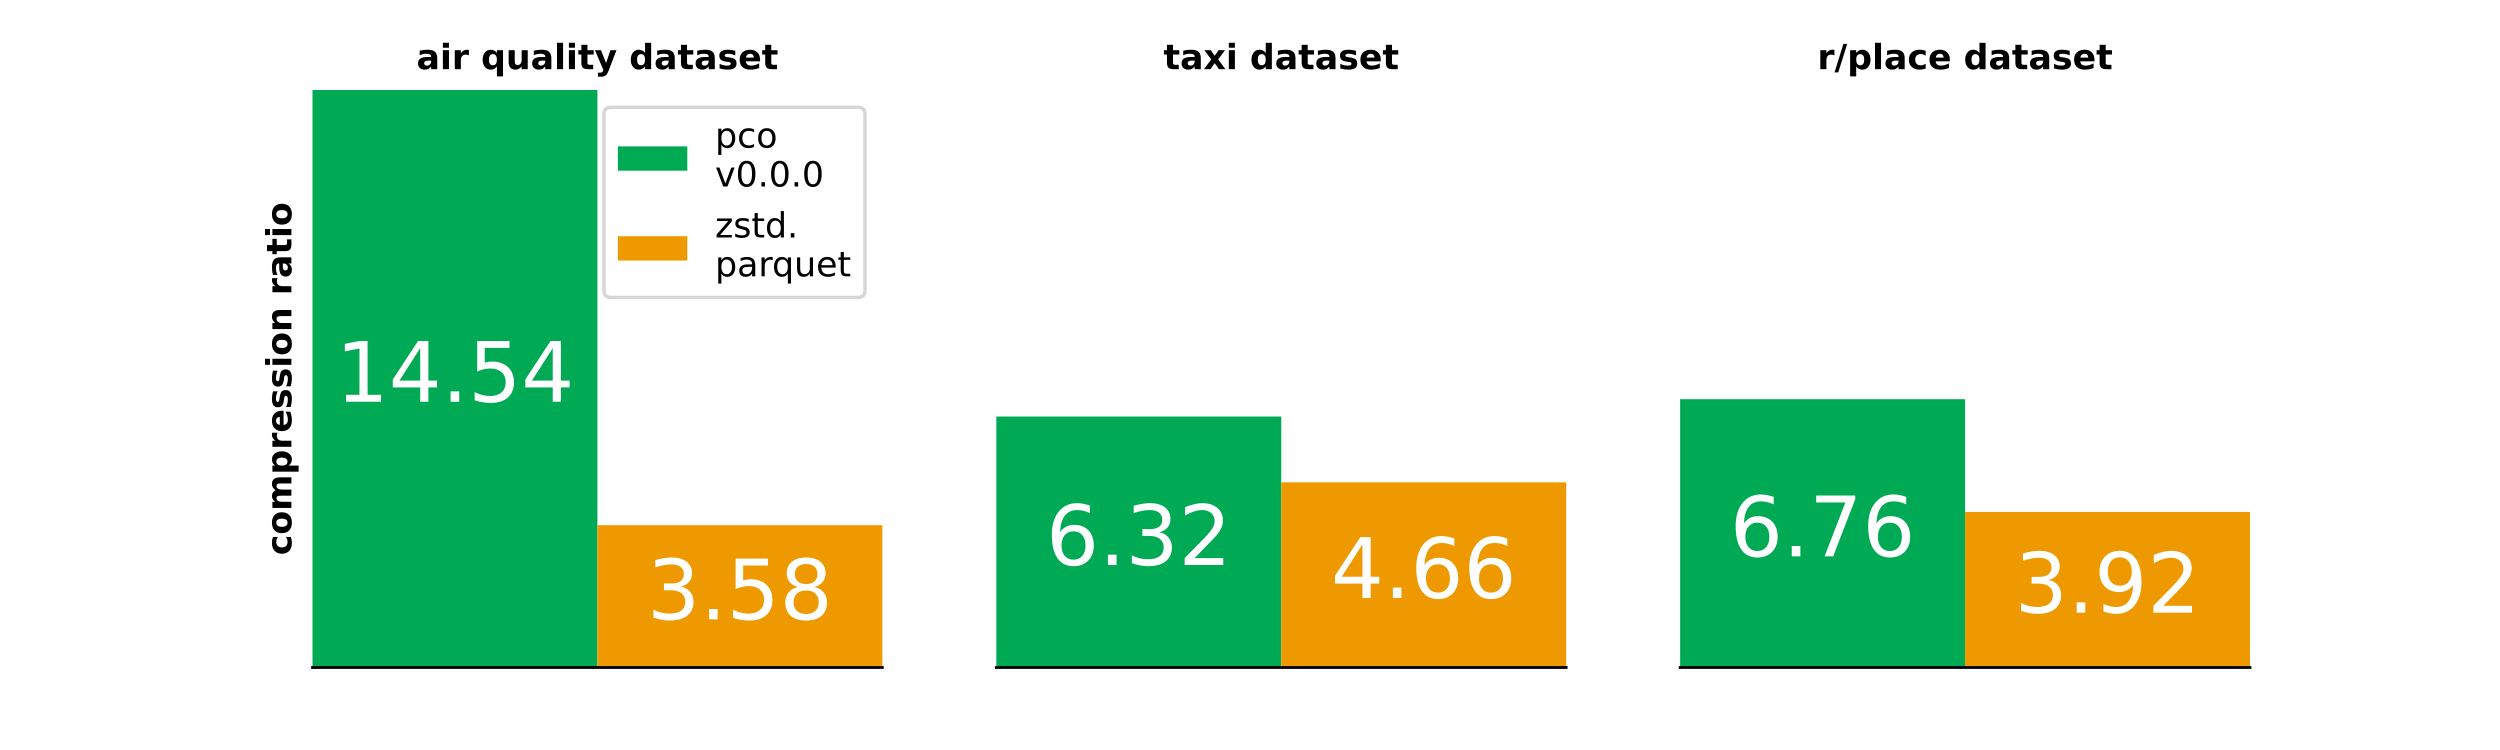
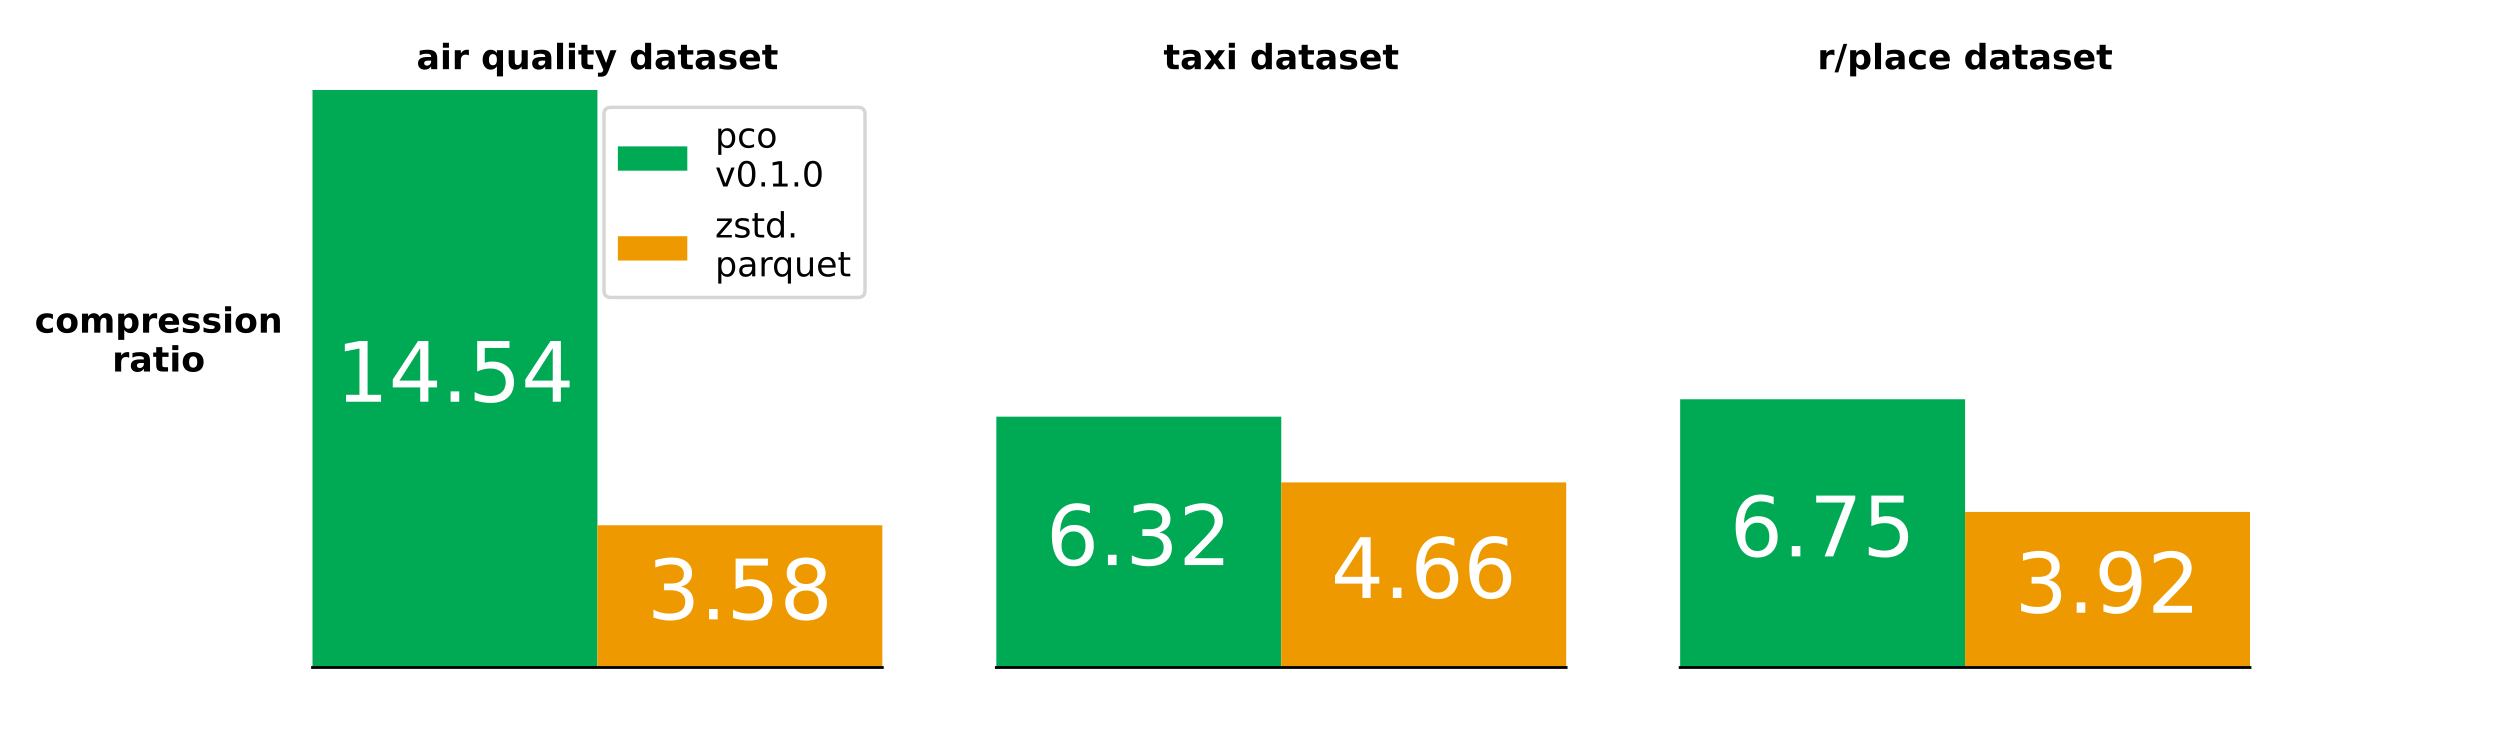
<svg xmlns="http://www.w3.org/2000/svg" xmlns:xlink="http://www.w3.org/1999/xlink" width="960" height="288" viewBox="0 0 720 216">
  <defs>
    <style>*{stroke-linejoin:round;stroke-linecap:butt}</style>
  </defs>
  <g id="figure_1">
    <path id="patch_1" d="M0 216h720V0H0z" style="fill:#fff" />
    <g id="axes_1">
      <path id="patch_2" d="M90 192.24h164.118V25.92H90z" style="fill:#fff" />
-       <path id="patch_3" d="M90 192.24h82.059V25.92H90z" clip-path="url(#p9bf0c0db70)" style="fill:#0a5" />
-       <path id="patch_4" d="M172.059 192.24h82.059v-40.98h-82.06z" clip-path="url(#p9bf0c0db70)" style="fill:#e90" />
+       <path id="patch_3" d="M90 192.24h82.059V25.92H90z" clip-path="url(#pab4e7e4c78)" style="fill:#0a5" />
+       <path id="patch_4" d="M172.059 192.24h82.059v-40.97h-82.06z" clip-path="url(#pab4e7e4c78)" style="fill:#e90" />
      <g id="matplotlib.axis_2">
-         <g id="text_1" transform="matrix(0 -.1 -.1 0 83.92 159.905)">
-           <defs>
-             <path id="DejaVuSans-Bold-63" d="M3366 3391v-913q-228 156-458 231t-477 75q-468 0-729-273t-261-764q0-491 261-765 261-273 729-273 263 0 499 78 236 79 436 232V103Q3103 6 2833-42q-270-49-542-49-947 0-1482 486-534 486-534 1352t534 1351q535 486 1482 486 275 0 542-48t533-145z" transform="scale(.01563)" />
-             <path id="DejaVuSans-Bold-6f" d="M2203 2784q-372 0-567-267t-195-770q0-503 195-771 195-267 567-267 366 0 559 267 194 268 194 771t-194 770q-193 267-559 267zm0 800q903 0 1411-488 508-487 508-1349 0-863-508-1351Q3106-91 2203-91q-906 0-1417 487-511 488-511 1351 0 862 511 1349 511 488 1417 488z" transform="scale(.01563)" />
-             <path id="DejaVuSans-Bold-6d" d="M3781 2919q213 325 505 495t642 170q603 0 919-372 316-371 316-1081V0H5038v1825q3 41 4 84 2 44 2 125 0 372-110 539-109 168-353 168-318 0-492-263-173-262-180-759V0H2784v1825q0 581-100 748-100 168-356 168-322 0-497-264t-175-755V0H531v3500h1125v-512q207 296 474 446t589 150q362 0 640-175 279-175 422-490z" transform="scale(.01563)" />
-             <path id="DejaVuSans-Bold-70" d="M1656 506v-1837H538v4831h1118v-512q232 306 513 451t647 145q647 0 1062-514 416-514 416-1323T3878 423Q3463-91 2816-91q-366 0-647 145-281 146-513 452zm744 2266q-359 0-552-264-192-264-192-761t192-761q193-264 552-264t548 262q190 263 190 763t-190 762q-189 263-548 263z" transform="scale(.01563)" />
-             <path id="DejaVuSans-Bold-72" d="M3138 2547q-147 69-293 101-145 33-292 33-431 0-664-277-233-276-233-791V0H538v3500h1118v-575q216 344 495 501 280 158 671 158 56 0 121-5 66-4 191-20l4-1012z" transform="scale(.01563)" />
-             <path id="DejaVuSans-Bold-65" d="M4031 1759v-318H1416q40-394 284-591t681-197q353 0 723 105 371 105 762 317V213Q3469 63 3072-14t-794-77q-950 0-1477 483-526 483-526 1355 0 856 517 1346 517 491 1424 491 825 0 1320-497 495-496 495-1328zm-1150 372q0 319-186 514-186 196-486 196-325 0-528-183t-253-527h1453z" transform="scale(.01563)" />
-             <path id="DejaVuSans-Bold-73" d="M3272 3391v-850q-359 150-694 225-334 75-631 75-319 0-474-80-154-80-154-245 0-135 117-207 117-71 420-106l197-28q860-109 1156-359 297-250 297-785 0-559-413-841Q2681-91 1863-91q-347 0-718 55-370 55-761 164v850q335-162 686-244 352-81 714-81 329 0 494 90 166 91 166 270 0 150-114 223t-455 114l-197 25q-747 94-1047 347t-300 769q0 556 381 824 382 269 1169 269 310 0 650-47 341-46 741-146z" transform="scale(.01563)" />
-             <path id="DejaVuSans-Bold-69" d="M538 3500h1118V0H538v3500zm0 1363h1118v-913H538v913z" transform="scale(.01563)" />
-             <path id="DejaVuSans-Bold-6e" d="M4056 2131V0H2931v1631q0 453-20 625t-70 253q-66 110-179 171-112 61-256 61-350 0-550-271-200-270-200-748V0H538v3500h1118v-512q253 306 537 451 285 145 629 145 606 0 920-372 314-371 314-1081z" transform="scale(.01563)" />
-             <path id="DejaVuSans-Bold-61" d="M2106 1575q-350 0-527-119-176-118-176-350 0-212 142-333 143-120 396-120 315 0 531 226 216 227 216 568v128h-582zm1710 422V0H2688v519q-225-319-507-465-281-145-684-145-544 0-883 317-339 318-339 824 0 616 423 903 424 288 1330 288h660v87q0 266-210 389-209 124-653 124-359 0-669-72-309-72-575-216v853q360 88 722 133 363 45 725 45 947 0 1367-373 421-373 421-1214z" transform="scale(.01563)" />
-             <path id="DejaVuSans-Bold-74" d="M1759 4494v-994h1154v-800H1759V1216q0-244 97-330t385-86h575V0h-960q-662 0-939 276-276 277-276 940v1484H84v800h557v994h1118z" transform="scale(.01563)" />
-           </defs>
-           <use xlink:href="#DejaVuSans-Bold-63" />
-           <use xlink:href="#DejaVuSans-Bold-6f" x="59.277" />
-           <use xlink:href="#DejaVuSans-Bold-6d" x="127.979" />
-           <use xlink:href="#DejaVuSans-Bold-70" x="232.178" />
-           <use xlink:href="#DejaVuSans-Bold-72" x="303.76" />
-           <use xlink:href="#DejaVuSans-Bold-65" x="353.076" />
-           <use xlink:href="#DejaVuSans-Bold-73" x="420.898" />
-           <use xlink:href="#DejaVuSans-Bold-73" x="480.42" />
-           <use xlink:href="#DejaVuSans-Bold-69" x="539.941" />
-           <use xlink:href="#DejaVuSans-Bold-6f" x="574.219" />
-           <use xlink:href="#DejaVuSans-Bold-6e" x="642.92" />
-           <use xlink:href="#DejaVuSans-Bold-20" x="714.111" />
-           <use xlink:href="#DejaVuSans-Bold-72" x="748.926" />
-           <use xlink:href="#DejaVuSans-Bold-61" x="798.242" />
-           <use xlink:href="#DejaVuSans-Bold-74" x="865.723" />
-           <use xlink:href="#DejaVuSans-Bold-69" x="913.525" />
-           <use xlink:href="#DejaVuSans-Bold-6f" x="947.803" />
+         <g id="text_1">
+           <g transform="matrix(.1 0 0 -.1 9.983 95.802)">
+             <defs>
+               <path id="DejaVuSans-Bold-63" d="M3366 3391v-913q-228 156-458 231t-477 75q-468 0-729-273t-261-764q0-491 261-765 261-273 729-273 263 0 499 78 236 79 436 232V103Q3103 6 2833-42q-270-49-542-49-947 0-1482 486-534 486-534 1352t534 1351q535 486 1482 486 275 0 542-48t533-145z" transform="scale(.01563)" />
+               <path id="DejaVuSans-Bold-6f" d="M2203 2784q-372 0-567-267t-195-770q0-503 195-771 195-267 567-267 366 0 559 267 194 268 194 771t-194 770q-193 267-559 267zm0 800q903 0 1411-488 508-487 508-1349 0-863-508-1351Q3106-91 2203-91q-906 0-1417 487-511 488-511 1351 0 862 511 1349 511 488 1417 488z" transform="scale(.01563)" />
+               <path id="DejaVuSans-Bold-6d" d="M3781 2919q213 325 505 495t642 170q603 0 919-372 316-371 316-1081V0H5038v1825q3 41 4 84 2 44 2 125 0 372-110 539-109 168-353 168-318 0-492-263-173-262-180-759V0H2784v1825q0 581-100 748-100 168-356 168-322 0-497-264t-175-755V0H531v3500h1125v-512q207 296 474 446t589 150q362 0 640-175 279-175 422-490z" transform="scale(.01563)" />
+               <path id="DejaVuSans-Bold-70" d="M1656 506v-1837H538v4831h1118v-512q232 306 513 451t647 145q647 0 1062-514 416-514 416-1323T3878 423Q3463-91 2816-91q-366 0-647 145-281 146-513 452zm744 2266q-359 0-552-264-192-264-192-761t192-761q193-264 552-264t548 262q190 263 190 763t-190 762q-189 263-548 263z" transform="scale(.01563)" />
+               <path id="DejaVuSans-Bold-72" d="M3138 2547q-147 69-293 101-145 33-292 33-431 0-664-277-233-276-233-791V0H538v3500h1118v-575q216 344 495 501 280 158 671 158 56 0 121-5 66-4 191-20l4-1012z" transform="scale(.01563)" />
+               <path id="DejaVuSans-Bold-65" d="M4031 1759v-318H1416q40-394 284-591t681-197q353 0 723 105 371 105 762 317V213Q3469 63 3072-14t-794-77q-950 0-1477 483-526 483-526 1355 0 856 517 1346 517 491 1424 491 825 0 1320-497 495-496 495-1328zm-1150 372q0 319-186 514-186 196-486 196-325 0-528-183t-253-527h1453z" transform="scale(.01563)" />
+               <path id="DejaVuSans-Bold-73" d="M3272 3391v-850q-359 150-694 225-334 75-631 75-319 0-474-80-154-80-154-245 0-135 117-207 117-71 420-106l197-28q860-109 1156-359 297-250 297-785 0-559-413-841Q2681-91 1863-91q-347 0-718 55-370 55-761 164v850q335-162 686-244 352-81 714-81 329 0 494 90 166 91 166 270 0 150-114 223t-455 114l-197 25q-747 94-1047 347t-300 769q0 556 381 824 382 269 1169 269 310 0 650-47 341-46 741-146z" transform="scale(.01563)" />
+               <path id="DejaVuSans-Bold-69" d="M538 3500h1118V0H538v3500zm0 1363h1118v-913H538v913z" transform="scale(.01563)" />
+               <path id="DejaVuSans-Bold-6e" d="M4056 2131V0H2931v1631q0 453-20 625t-70 253q-66 110-179 171-112 61-256 61-350 0-550-271-200-270-200-748V0H538v3500h1118v-512q253 306 537 451 285 145 629 145 606 0 920-372 314-371 314-1081z" transform="scale(.01563)" />
+             </defs>
+             <use xlink:href="#DejaVuSans-Bold-63" />
+             <use xlink:href="#DejaVuSans-Bold-6f" x="59.277" />
+             <use xlink:href="#DejaVuSans-Bold-6d" x="127.979" />
+             <use xlink:href="#DejaVuSans-Bold-70" x="232.178" />
+             <use xlink:href="#DejaVuSans-Bold-72" x="303.76" />
+             <use xlink:href="#DejaVuSans-Bold-65" x="353.076" />
+             <use xlink:href="#DejaVuSans-Bold-73" x="420.898" />
+             <use xlink:href="#DejaVuSans-Bold-73" x="480.42" />
+             <use xlink:href="#DejaVuSans-Bold-69" x="539.941" />
+             <use xlink:href="#DejaVuSans-Bold-6f" x="574.219" />
+             <use xlink:href="#DejaVuSans-Bold-6e" x="642.92" />
+           </g>
+           <g transform="matrix(.1 0 0 -.1 32.31 107)">
+             <defs>
+               <path id="DejaVuSans-Bold-61" d="M2106 1575q-350 0-527-119-176-118-176-350 0-212 142-333 143-120 396-120 315 0 531 226 216 227 216 568v128h-582zm1710 422V0H2688v519q-225-319-507-465-281-145-684-145-544 0-883 317-339 318-339 824 0 616 423 903 424 288 1330 288h660v87q0 266-210 389-209 124-653 124-359 0-669-72-309-72-575-216v853q360 88 722 133 363 45 725 45 947 0 1367-373 421-373 421-1214z" transform="scale(.01563)" />
+               <path id="DejaVuSans-Bold-74" d="M1759 4494v-994h1154v-800H1759V1216q0-244 97-330t385-86h575V0h-960q-662 0-939 276-276 277-276 940v1484H84v800h557v994h1118z" transform="scale(.01563)" />
+             </defs>
+             <use xlink:href="#DejaVuSans-Bold-72" />
+             <use xlink:href="#DejaVuSans-Bold-61" x="49.316" />
+             <use xlink:href="#DejaVuSans-Bold-74" x="116.797" />
+             <use xlink:href="#DejaVuSans-Bold-69" x="164.6" />
+             <use xlink:href="#DejaVuSans-Bold-6f" x="198.877" />
+           </g>
        </g>
      </g>
      <path id="patch_5" d="M90 192.24h164.118" style="fill:none;stroke:#000;stroke-width:.8;stroke-linejoin:miter;stroke-linecap:square" />
      <g id="text_2" style="fill:#fff" transform="matrix(.24 0 0 -.24 96.676 115.703)">
        <defs>
          <path id="DejaVuSans-31" d="M794 531h1031v3560L703 3866v575l1116 225h631V531h1031V0H794v531z" transform="scale(.01563)" />
          <path id="DejaVuSans-34" d="M2419 4116 825 1625h1594v2491zm-166 550h794V1625h666v-525h-666V0h-628v1100H313v609l1940 2957z" transform="scale(.01563)" />
          <path id="DejaVuSans-2e" d="M684 794h660V0H684v794z" transform="scale(.01563)" />
          <path id="DejaVuSans-35" d="M691 4666h2478v-532H1269V2991q137 47 274 70 138 23 276 23 781 0 1237-428 457-428 457-1159 0-753-469-1171Q2575-91 1722-91q-294 0-599 50Q819 9 494 109v635q281-153 581-228t634-75q541 0 856 284 316 284 316 772 0 487-316 771-315 285-856 285-253 0-505-56-251-56-513-175v2344z" transform="scale(.01563)" />
        </defs>
        <use xlink:href="#DejaVuSans-31" />
        <use xlink:href="#DejaVuSans-34" x="63.623" />
        <use xlink:href="#DejaVuSans-2e" x="127.246" />
        <use xlink:href="#DejaVuSans-35" x="159.033" />
        <use xlink:href="#DejaVuSans-34" x="222.656" />
      </g>
-       <g id="text_3" style="fill:#fff" transform="matrix(.24 0 0 -.24 186.37 178.372)">
+       <g id="text_3" style="fill:#fff" transform="matrix(.24 0 0 -.24 186.37 178.377)">
        <defs>
          <path id="DejaVuSans-33" d="M2597 2516q453-97 707-404 255-306 255-756 0-690-475-1069Q2609-91 1734-91q-293 0-604 58T488 141v609q262-153 574-231 313-78 654-78 593 0 904 234t311 681q0 413-289 645-289 233-804 233h-544v519h569q465 0 712 186t247 536q0 359-255 551-254 193-729 193-260 0-557-57-297-56-653-174v562q360 100 674 150t592 50q719 0 1137-327 419-326 419-882 0-388-222-655t-631-370z" transform="scale(.01563)" />
          <path id="DejaVuSans-38" d="M2034 2216q-450 0-708-241-257-241-257-662 0-422 257-663 258-241 708-241t709 242q260 243 260 662 0 421-258 662-257 241-711 241zm-631 268q-406 100-633 378-226 279-226 679 0 559 398 884 399 325 1092 325 697 0 1094-325t397-884q0-400-227-679-226-278-629-378 456-106 710-416 255-309 255-755 0-679-414-1042Q2806-91 2034-91q-771 0-1186 362-414 363-414 1042 0 446 256 755 257 310 713 416zm-231 997q0-362 226-565 227-203 636-203 407 0 636 203 230 203 230 565 0 363-230 566-229 203-636 203-409 0-636-203-226-203-226-566z" transform="scale(.01563)" />
        </defs>
        <use xlink:href="#DejaVuSans-33" />
        <use xlink:href="#DejaVuSans-2e" x="63.623" />
        <use xlink:href="#DejaVuSans-35" x="95.41" />
        <use xlink:href="#DejaVuSans-38" x="159.033" />
      </g>
      <g id="text_4" transform="matrix(.1 0 0 -.1 119.96 19.92)">
        <defs>
          <path id="DejaVuSans-Bold-71" d="M2181 2772q-356 0-545-263-189-262-189-762t189-763q189-262 545-262 360 0 549 262 189 263 189 763t-189 762q-189 263-549 263zm738-2266q-231-309-510-453-278-144-643-144-647 0-1063 514-415 515-415 1324t415 1320q416 511 1063 511 365 0 643-144 279-143 510-453v519h1125v-4831H2919V506z" transform="scale(.01563)" />
          <path id="DejaVuSans-Bold-75" d="M500 1363v2137h1125v-350q0-284-3-714t-3-573q0-422 22-608t75-271q68-109 179-169 111-59 255-59 350 0 550 269t200 747v1728h1119V0H2900v506q-253-306-536-452-283-145-623-145-607 0-924 372T500 1363z" transform="scale(.01563)" />
          <path id="DejaVuSans-Bold-6c" d="M538 4863h1118V0H538v4863z" transform="scale(.01563)" />
          <path id="DejaVuSans-Bold-79" d="M78 3500h1119l941-2375 800 2375h1118L2584-331q-221-585-517-817-295-233-779-233H641v734h350q284 0 413 91 130 90 202 325l32 97L78 3500z" transform="scale(.01563)" />
          <path id="DejaVuSans-Bold-64" d="M2919 2988v1875h1125V0H2919v506q-231-309-510-453-278-144-643-144-647 0-1063 514-415 515-415 1324t415 1323q416 514 1063 514 362 0 642-145t511-451zM2181 722q360 0 549 262 189 263 189 763t-189 762q-189 263-549 263-356 0-545-263-189-262-189-762t189-763q189-262 545-262z" transform="scale(.01563)" />
        </defs>
        <use xlink:href="#DejaVuSans-Bold-61" />
        <use xlink:href="#DejaVuSans-Bold-69" x="67.48" />
        <use xlink:href="#DejaVuSans-Bold-72" x="101.758" />
        <use xlink:href="#DejaVuSans-Bold-20" x="151.074" />
        <use xlink:href="#DejaVuSans-Bold-71" x="185.889" />
        <use xlink:href="#DejaVuSans-Bold-75" x="257.471" />
        <use xlink:href="#DejaVuSans-Bold-61" x="328.662" />
        <use xlink:href="#DejaVuSans-Bold-6c" x="396.143" />
        <use xlink:href="#DejaVuSans-Bold-69" x="430.42" />
        <use xlink:href="#DejaVuSans-Bold-74" x="464.697" />
        <use xlink:href="#DejaVuSans-Bold-79" x="512.5" />
        <use xlink:href="#DejaVuSans-Bold-20" x="577.686" />
        <use xlink:href="#DejaVuSans-Bold-64" x="612.5" />
        <use xlink:href="#DejaVuSans-Bold-61" x="684.082" />
        <use xlink:href="#DejaVuSans-Bold-74" x="751.563" />
        <use xlink:href="#DejaVuSans-Bold-61" x="799.365" />
        <use xlink:href="#DejaVuSans-Bold-73" x="866.846" />
        <use xlink:href="#DejaVuSans-Bold-65" x="926.367" />
        <use xlink:href="#DejaVuSans-Bold-74" x="994.189" />
      </g>
      <g id="legend_1">
        <path id="patch_6" d="M175.946 85.672h71.172q2 0 2-2V32.92q0-2-2-2h-71.172q-2 0-2 2v50.752q0 2 2 2z" style="fill:#fff;opacity:.8;stroke:#ccc;stroke-linejoin:miter" />
        <path id="patch_7" d="M177.946 49.157h20v-7h-20z" style="fill:#0a5" />
        <g id="text_5">
          <g transform="matrix(.1 0 0 -.1 205.946 42.518)">
            <defs>
              <path id="DejaVuSans-70" d="M1159 525v-1856H581v4831h578v-531q182 312 458 463 277 152 661 152 638 0 1036-506 399-506 399-1331T3314 415Q2916-91 2278-91q-384 0-661 152-276 152-458 464zm1957 1222q0 634-261 995t-717 361q-457 0-718-361t-261-995q0-634 261-995t718-361q456 0 717 361t261 995z" transform="scale(.01563)" />
              <path id="DejaVuSans-63" d="M3122 3366v-538q-244 135-489 202t-495 67q-560 0-870-355-309-354-309-995t309-996q310-354 870-354 250 0 495 67t489 202V134Q2881 22 2623-34q-257-57-548-57-791 0-1257 497-465 497-465 1341 0 856 470 1346 471 491 1290 491 265 0 518-55 253-54 491-163z" transform="scale(.01563)" />
              <path id="DejaVuSans-6f" d="M1959 3097q-462 0-731-361t-269-989q0-628 267-989 268-361 733-361 460 0 728 362 269 363 269 988 0 622-269 986-268 364-728 364zm0 487q750 0 1178-488 429-487 429-1349 0-859-429-1349Q2709-91 1959-91q-753 0-1180 489-426 490-426 1349 0 862 426 1349 427 488 1180 488z" transform="scale(.01563)" />
            </defs>
            <use xlink:href="#DejaVuSans-70" />
            <use xlink:href="#DejaVuSans-63" x="63.477" />
            <use xlink:href="#DejaVuSans-6f" x="118.457" />
          </g>
          <g transform="matrix(.1 0 0 -.1 205.946 53.716)">
            <defs>
              <path id="DejaVuSans-76" d="M191 3500h609L1894 563l1094 2937h609L2284 0h-781L191 3500z" transform="scale(.01563)" />
              <path id="DejaVuSans-30" d="M2034 4250q-487 0-733-480-245-479-245-1442 0-959 245-1439 246-480 733-480 491 0 736 480 246 480 246 1439 0 963-246 1442-245 480-736 480zm0 500q785 0 1199-621 414-620 414-1801 0-1178-414-1799Q2819-91 2034-91q-784 0-1198 620-414 621-414 1799 0 1181 414 1801 414 621 1198 621z" transform="scale(.01563)" />
            </defs>
            <use xlink:href="#DejaVuSans-76" />
            <use xlink:href="#DejaVuSans-30" x="59.18" />
            <use xlink:href="#DejaVuSans-2e" x="122.803" />
-             <use xlink:href="#DejaVuSans-30" x="154.59" />
+             <use xlink:href="#DejaVuSans-31" x="154.59" />
            <use xlink:href="#DejaVuSans-2e" x="218.213" />
            <use xlink:href="#DejaVuSans-30" x="250" />
          </g>
        </g>
        <path id="patch_8" d="M177.946 75.033h20v-7h-20z" style="fill:#e90" />
        <g id="text_6">
          <g transform="matrix(.1 0 0 -.1 205.946 68.394)">
            <defs>
              <path id="DejaVuSans-7a" d="M353 3500h2731v-525L922 459h2162V0H275v525l2163 2516H353v459z" transform="scale(.01563)" />
              <path id="DejaVuSans-73" d="M2834 3397v-544q-243 125-506 187-262 63-544 63-428 0-642-131t-214-394q0-200 153-314t616-217l197-44q612-131 870-370t258-667q0-488-386-773Q2250-91 1575-91q-281 0-586 55T347 128v594q319-166 628-249 309-82 613-82 406 0 624 139 219 139 219 392 0 234-158 359-157 125-692 241l-200 47q-534 112-772 345-237 233-237 639 0 494 350 762 350 269 994 269 318 0 599-47 282-46 519-140z" transform="scale(.01563)" />
              <path id="DejaVuSans-74" d="M1172 4494v-994h1184v-447H1172V1153q0-428 117-550t477-122h590V0h-590q-666 0-919 248-253 249-253 905v1900H172v447h422v994h578z" transform="scale(.01563)" />
              <path id="DejaVuSans-64" d="M2906 2969v1894h575V0h-575v525q-181-312-458-464-276-152-664-152-634 0-1033 506-398 507-398 1332t398 1331q399 506 1033 506 388 0 664-152 277-151 458-463zM947 1747q0-634 261-995t717-361q456 0 718 361 263 361 263 995t-263 995q-262 361-718 361t-717-361q-261-361-261-995z" transform="scale(.01563)" />
            </defs>
            <use xlink:href="#DejaVuSans-7a" />
            <use xlink:href="#DejaVuSans-73" x="52.49" />
            <use xlink:href="#DejaVuSans-74" x="104.59" />
            <use xlink:href="#DejaVuSans-64" x="143.799" />
            <use xlink:href="#DejaVuSans-2e" x="207.275" />
          </g>
          <g transform="matrix(.1 0 0 -.1 205.946 79.592)">
            <defs>
              <path id="DejaVuSans-61" d="M2194 1759q-697 0-966-159t-269-544q0-306 202-486 202-179 548-179 479 0 768 339t289 901v128h-572zm1147 238V0h-575v531q-197-318-491-470T1556-91q-537 0-855 302-317 302-317 808 0 590 395 890 396 300 1180 300h807v57q0 397-261 614t-733 217q-300 0-585-72-284-72-546-216v532q315 122 612 182 297 61 578 61 760 0 1135-394 375-393 375-1193z" transform="scale(.01563)" />
              <path id="DejaVuSans-72" d="M2631 2963q-97 56-211 82-114 27-251 27-488 0-749-317t-261-911V0H581v3500h578v-544q182 319 472 473 291 155 707 155 59 0 131-8 72-7 159-23l3-590z" transform="scale(.01563)" />
              <path id="DejaVuSans-71" d="M947 1747q0-634 261-995t717-361q456 0 718 361 263 361 263 995t-263 995q-262 361-718 361t-717-361q-261-361-261-995zM2906 525q-181-312-458-464-276-152-664-152-634 0-1033 506-398 507-398 1332t398 1331q399 506 1033 506 388 0 664-152 277-151 458-463v531h575v-4831h-575V525z" transform="scale(.01563)" />
              <path id="DejaVuSans-75" d="M544 1381v2119h575V1403q0-497 193-746 194-248 582-248 465 0 735 297 271 297 271 810v1984h575V0h-575v538q-209-319-486-474-276-155-642-155-603 0-916 375-312 375-312 1097zm1447 2203z" transform="scale(.01563)" />
              <path id="DejaVuSans-65" d="M3597 1894v-281H953q38-594 358-905t892-311q331 0 642 81t618 244V178Q3153 47 2828-22t-659-69q-838 0-1327 487-489 488-489 1320 0 859 464 1363 464 505 1252 505 706 0 1117-455 411-454 411-1235zm-575 169q-6 471-264 752-258 282-683 282-481 0-770-272t-333-766l2050 4z" transform="scale(.01563)" />
            </defs>
            <use xlink:href="#DejaVuSans-70" />
            <use xlink:href="#DejaVuSans-61" x="63.477" />
            <use xlink:href="#DejaVuSans-72" x="124.756" />
            <use xlink:href="#DejaVuSans-71" x="164.119" />
            <use xlink:href="#DejaVuSans-75" x="227.596" />
            <use xlink:href="#DejaVuSans-65" x="290.975" />
            <use xlink:href="#DejaVuSans-74" x="352.498" />
          </g>
        </g>
      </g>
    </g>
    <g id="axes_2">
      <path id="patch_9" d="M286.941 192.24H451.06V25.92H286.94z" style="fill:#fff" />
-       <path id="patch_10" d="M286.941 192.24H369v-72.276h-82.059z" clip-path="url(#p6b630d3c87)" style="fill:#0a5" />
-       <path id="patch_11" d="M369 192.24h82.059v-53.32H369z" clip-path="url(#p6b630d3c87)" style="fill:#e90" />
+       <path id="patch_10" d="M286.941 192.24H369v-72.238h-82.059z" clip-path="url(#p64aec80a4c)" style="fill:#0a5" />
+       <path id="patch_11" d="M369 192.24h82.059v-53.309H369z" clip-path="url(#p64aec80a4c)" style="fill:#e90" />
      <path id="patch_12" d="M286.941 192.24H451.06" style="fill:none;stroke:#000;stroke-width:.8;stroke-linejoin:miter;stroke-linecap:square" />
-       <g id="text_7" style="fill:#fff" transform="matrix(.24 0 0 -.24 301.252 162.725)">
+       <g id="text_7" style="fill:#fff" transform="matrix(.24 0 0 -.24 301.252 162.744)">
        <defs>
          <path id="DejaVuSans-36" d="M2113 2584q-425 0-674-291-248-290-248-796 0-503 248-796 249-292 674-292t673 292q248 293 248 796 0 506-248 796-248 291-673 291zm1253 1979v-575q-238 112-480 171-242 60-480 60-625 0-955-422-329-422-376-1275 184 272 462 417 279 145 613 145 703 0 1111-427 408-426 408-1160 0-719-425-1154Q2819-91 2113-91q-810 0-1238 620-428 621-428 1799 0 1106 525 1764t1409 658q238 0 480-47t505-140z" transform="scale(.01563)" />
          <path id="DejaVuSans-32" d="M1228 531h2203V0H469v531q359 372 979 998 621 627 780 809 303 340 423 576 121 236 121 464 0 372-261 606-261 235-680 235-297 0-627-103-329-103-704-313v638q381 153 712 231 332 78 607 78 725 0 1156-363 431-362 431-968 0-288-108-546-107-257-392-607-78-91-497-524-418-433-1181-1211z" transform="scale(.01563)" />
        </defs>
        <use xlink:href="#DejaVuSans-36" />
        <use xlink:href="#DejaVuSans-2e" x="63.623" />
        <use xlink:href="#DejaVuSans-33" x="95.41" />
        <use xlink:href="#DejaVuSans-32" x="159.033" />
      </g>
-       <g id="text_8" style="fill:#fff" transform="matrix(.24 0 0 -.24 383.31 172.202)">
+       <g id="text_8" style="fill:#fff" transform="matrix(.24 0 0 -.24 383.31 172.208)">
        <use xlink:href="#DejaVuSans-34" />
        <use xlink:href="#DejaVuSans-2e" x="63.623" />
        <use xlink:href="#DejaVuSans-36" x="95.41" />
        <use xlink:href="#DejaVuSans-36" x="159.033" />
      </g>
      <g id="text_9" transform="matrix(.1 0 0 -.1 335.082 19.92)">
        <defs>
          <path id="DejaVuSans-Bold-78" d="M1422 1791 159 3500h1185l715-1037 725 1037h1185L2706 1797 4031 0H2847l-788 1106L1281 0H97l1325 1791z" transform="scale(.01563)" />
        </defs>
        <use xlink:href="#DejaVuSans-Bold-74" />
        <use xlink:href="#DejaVuSans-Bold-61" x="47.803" />
        <use xlink:href="#DejaVuSans-Bold-78" x="115.283" />
        <use xlink:href="#DejaVuSans-Bold-69" x="179.785" />
        <use xlink:href="#DejaVuSans-Bold-20" x="214.063" />
        <use xlink:href="#DejaVuSans-Bold-64" x="248.877" />
        <use xlink:href="#DejaVuSans-Bold-61" x="320.459" />
        <use xlink:href="#DejaVuSans-Bold-74" x="387.939" />
        <use xlink:href="#DejaVuSans-Bold-61" x="435.742" />
        <use xlink:href="#DejaVuSans-Bold-73" x="503.223" />
        <use xlink:href="#DejaVuSans-Bold-65" x="562.744" />
        <use xlink:href="#DejaVuSans-Bold-74" x="630.566" />
      </g>
    </g>
    <g id="axes_3">
      <path id="patch_13" d="M483.882 192.24H648V25.92H483.882z" style="fill:#fff" />
-       <path id="patch_14" d="M483.882 192.24h82.06v-77.28h-82.06z" clip-path="url(#p7b4825afc9)" style="fill:#0a5" />
-       <path id="patch_15" d="M565.941 192.24H648v-44.812h-82.059z" clip-path="url(#p7b4825afc9)" style="fill:#e90" />
+       <path id="patch_14" d="M483.882 192.24h82.06v-77.257h-82.06z" clip-path="url(#p5605ea5255)" style="fill:#0a5" />
+       <path id="patch_15" d="M565.941 192.24H648v-44.801h-82.059z" clip-path="url(#p5605ea5255)" style="fill:#e90" />
      <path id="patch_16" d="M483.882 192.24H648" style="fill:none;stroke:#000;stroke-width:.8;stroke-linejoin:miter;stroke-linecap:square" />
-       <g id="text_10" style="fill:#fff" transform="matrix(.24 0 0 -.24 498.193 160.222)">
+       <g id="text_10" style="fill:#fff" transform="matrix(.24 0 0 -.24 498.193 160.234)">
        <defs>
          <path id="DejaVuSans-37" d="M525 4666h3000v-269L1831 0h-659l1594 4134H525v532z" transform="scale(.01563)" />
        </defs>
        <use xlink:href="#DejaVuSans-36" />
        <use xlink:href="#DejaVuSans-2e" x="63.623" />
        <use xlink:href="#DejaVuSans-37" x="95.41" />
-         <use xlink:href="#DejaVuSans-36" x="159.033" />
-       </g>
-       <g id="text_11" style="fill:#fff" transform="matrix(.24 0 0 -.24 580.252 176.457)">
+         <use xlink:href="#DejaVuSans-35" x="159.033" />
+       </g>
+       <g id="text_11" style="fill:#fff" transform="matrix(.24 0 0 -.24 580.252 176.462)">
        <defs>
          <path id="DejaVuSans-39" d="M703 97v575q238-113 481-172 244-59 479-59 625 0 954 420 330 420 377 1277-181-269-460-413-278-144-615-144-700 0-1108 423-408 424-408 1159 0 718 425 1152 425 435 1131 435 810 0 1236-621 427-620 427-1801 0-1103-524-1761Q2575-91 1691-91q-238 0-482 47Q966 3 703 97zm1256 1978q425 0 673 290 249 291 249 798 0 503-249 795-248 292-673 292t-673-292q-248-292-248-795 0-507 248-798 248-290 673-290z" transform="scale(.01563)" />
        </defs>
        <use xlink:href="#DejaVuSans-33" />
        <use xlink:href="#DejaVuSans-2e" x="63.623" />
        <use xlink:href="#DejaVuSans-39" x="95.41" />
        <use xlink:href="#DejaVuSans-32" x="159.033" />
      </g>
      <g id="text_12" transform="matrix(.1 0 0 -.1 523.411 19.92)">
        <defs>
          <path id="DejaVuSans-Bold-2f" d="M1644 4666h694L691-594H0l1644 5260z" transform="scale(.01563)" />
        </defs>
        <use xlink:href="#DejaVuSans-Bold-72" />
        <use xlink:href="#DejaVuSans-Bold-2f" x="49.316" />
        <use xlink:href="#DejaVuSans-Bold-70" x="85.84" />
        <use xlink:href="#DejaVuSans-Bold-6c" x="157.422" />
        <use xlink:href="#DejaVuSans-Bold-61" x="191.699" />
        <use xlink:href="#DejaVuSans-Bold-63" x="259.18" />
        <use xlink:href="#DejaVuSans-Bold-65" x="318.457" />
        <use xlink:href="#DejaVuSans-Bold-20" x="386.279" />
        <use xlink:href="#DejaVuSans-Bold-64" x="421.094" />
        <use xlink:href="#DejaVuSans-Bold-61" x="492.676" />
        <use xlink:href="#DejaVuSans-Bold-74" x="560.156" />
        <use xlink:href="#DejaVuSans-Bold-61" x="607.959" />
        <use xlink:href="#DejaVuSans-Bold-73" x="675.439" />
        <use xlink:href="#DejaVuSans-Bold-65" x="734.961" />
        <use xlink:href="#DejaVuSans-Bold-74" x="802.783" />
      </g>
    </g>
  </g>
  <defs>
-     <clipPath id="p9bf0c0db70">
+     <clipPath id="pab4e7e4c78">
      <path d="M90 25.92h164.118v166.32H90z" />
    </clipPath>
-     <clipPath id="p6b630d3c87">
+     <clipPath id="p64aec80a4c">
      <path d="M286.941 25.92h164.118v166.32H286.941z" />
    </clipPath>
-     <clipPath id="p7b4825afc9">
+     <clipPath id="p5605ea5255">
      <path d="M483.882 25.92H648v166.32H483.882z" />
    </clipPath>
  </defs>
</svg>
